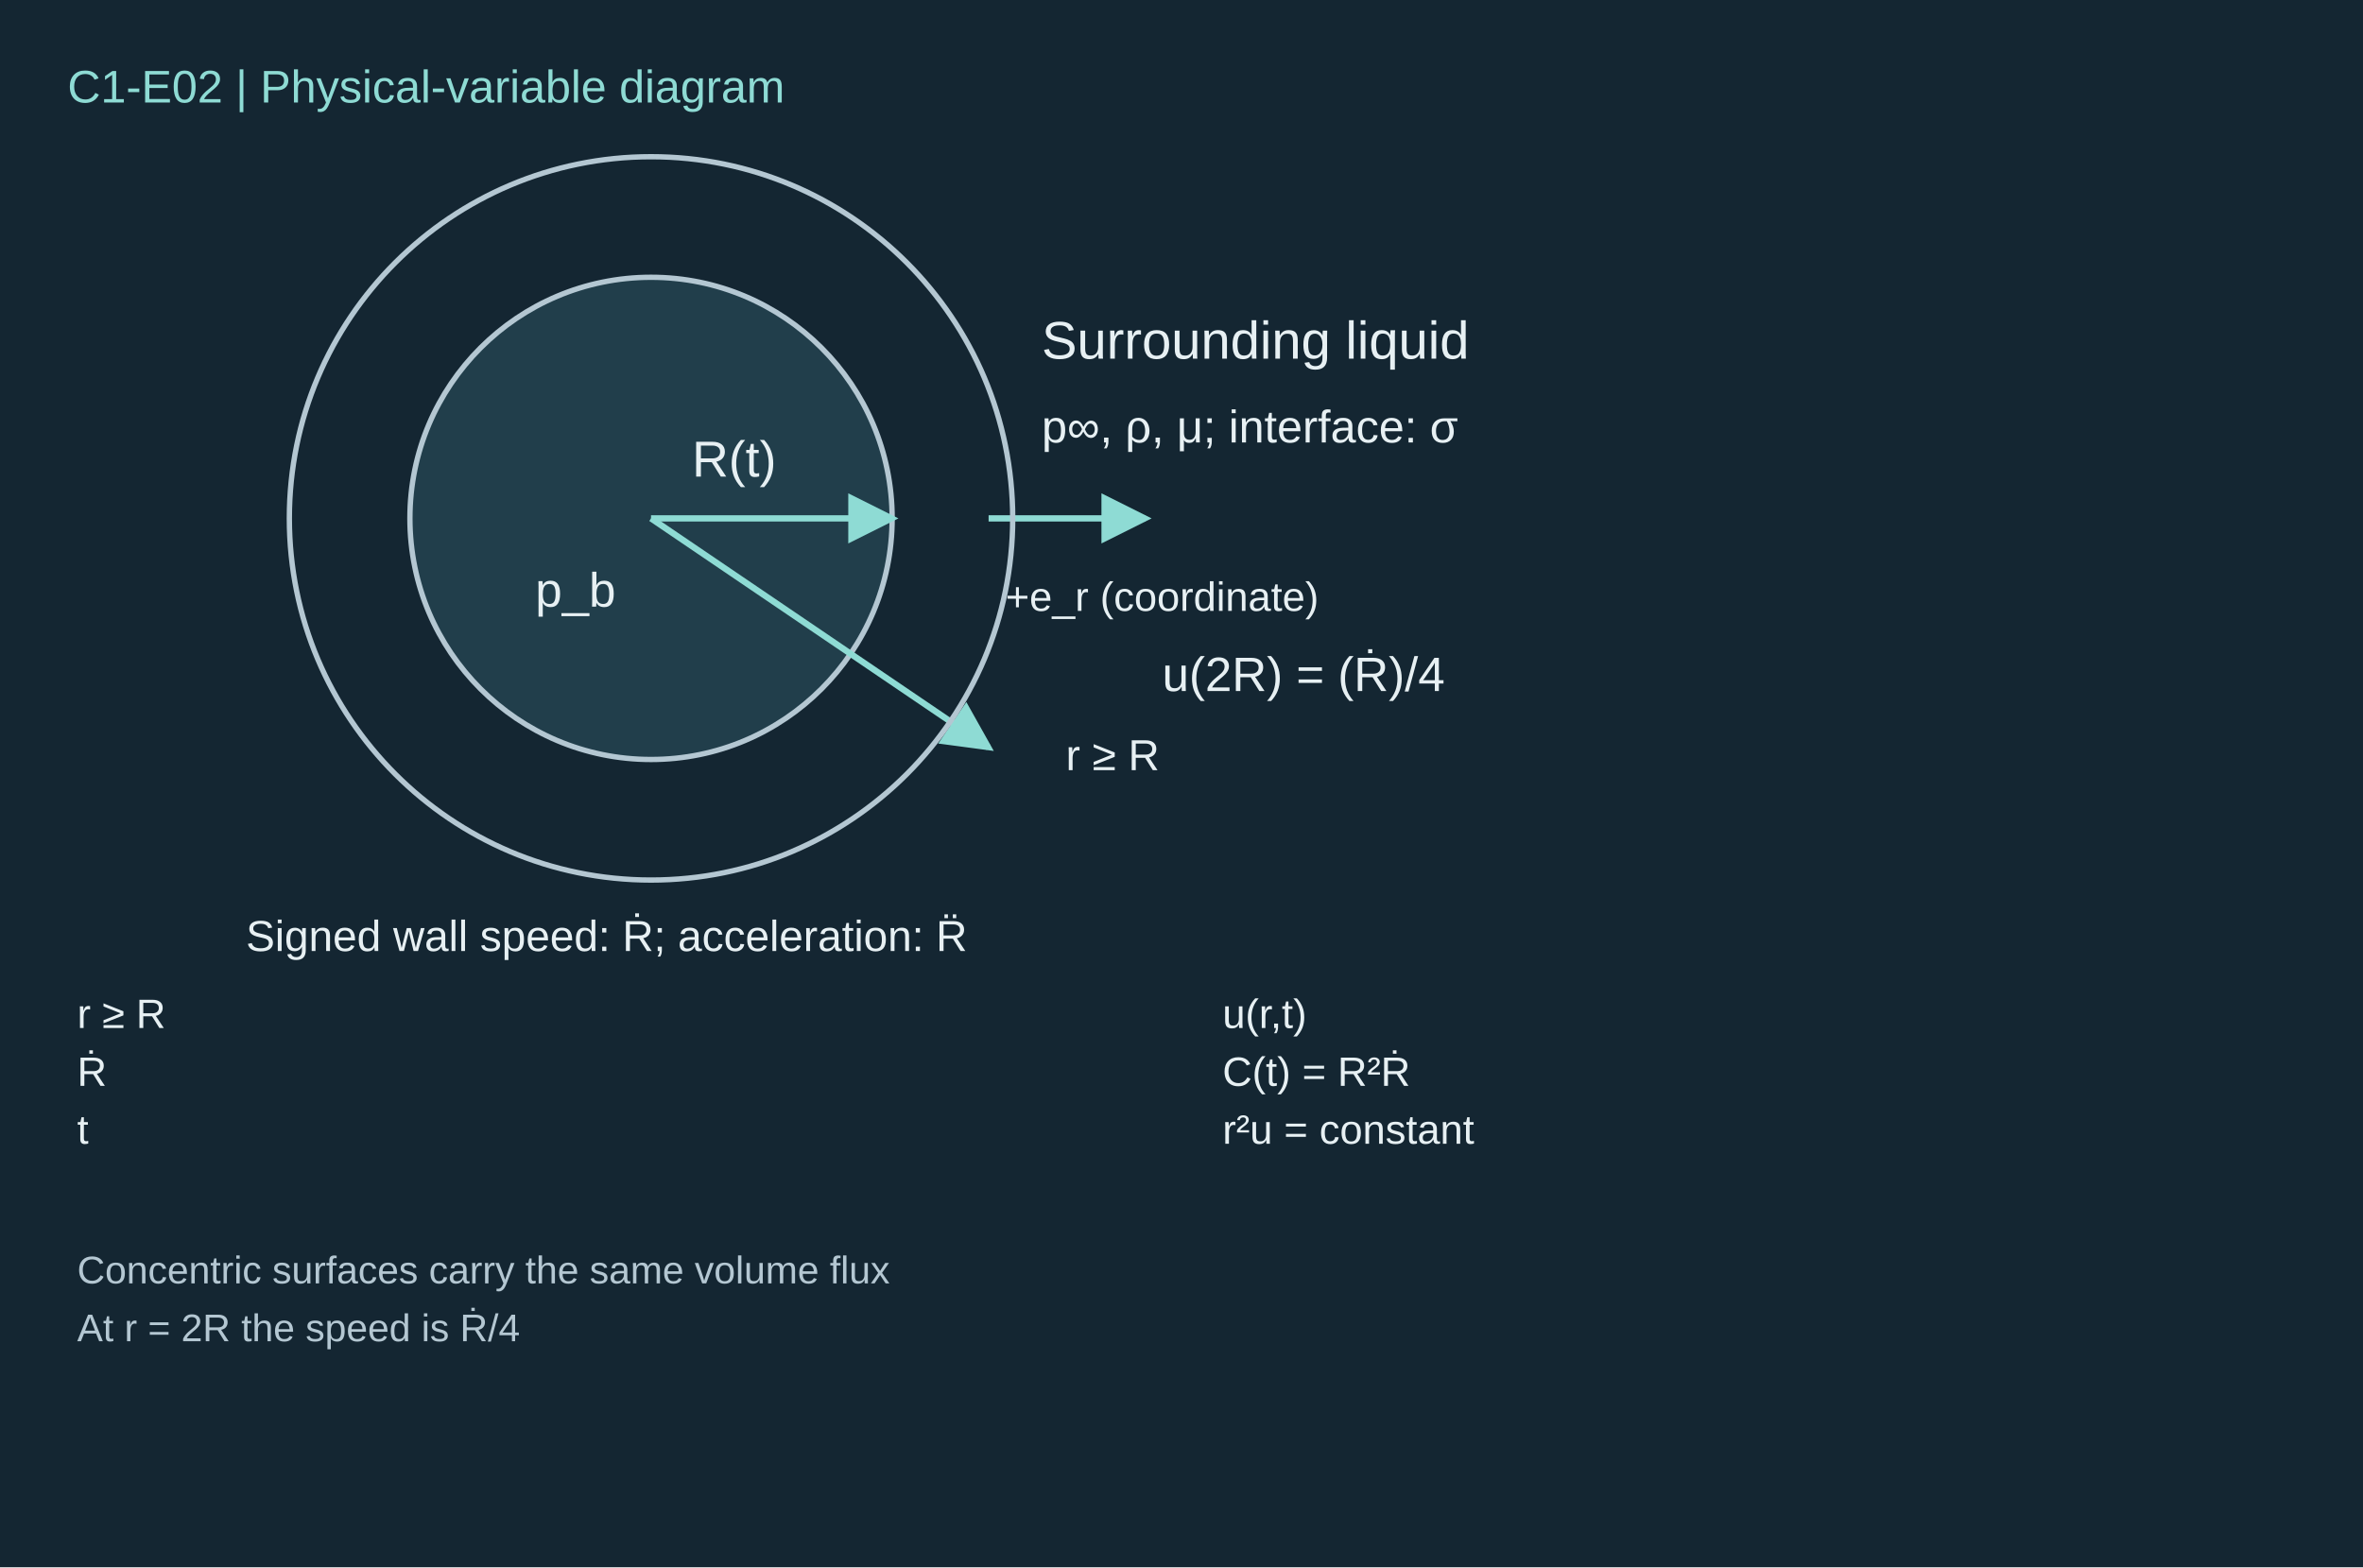
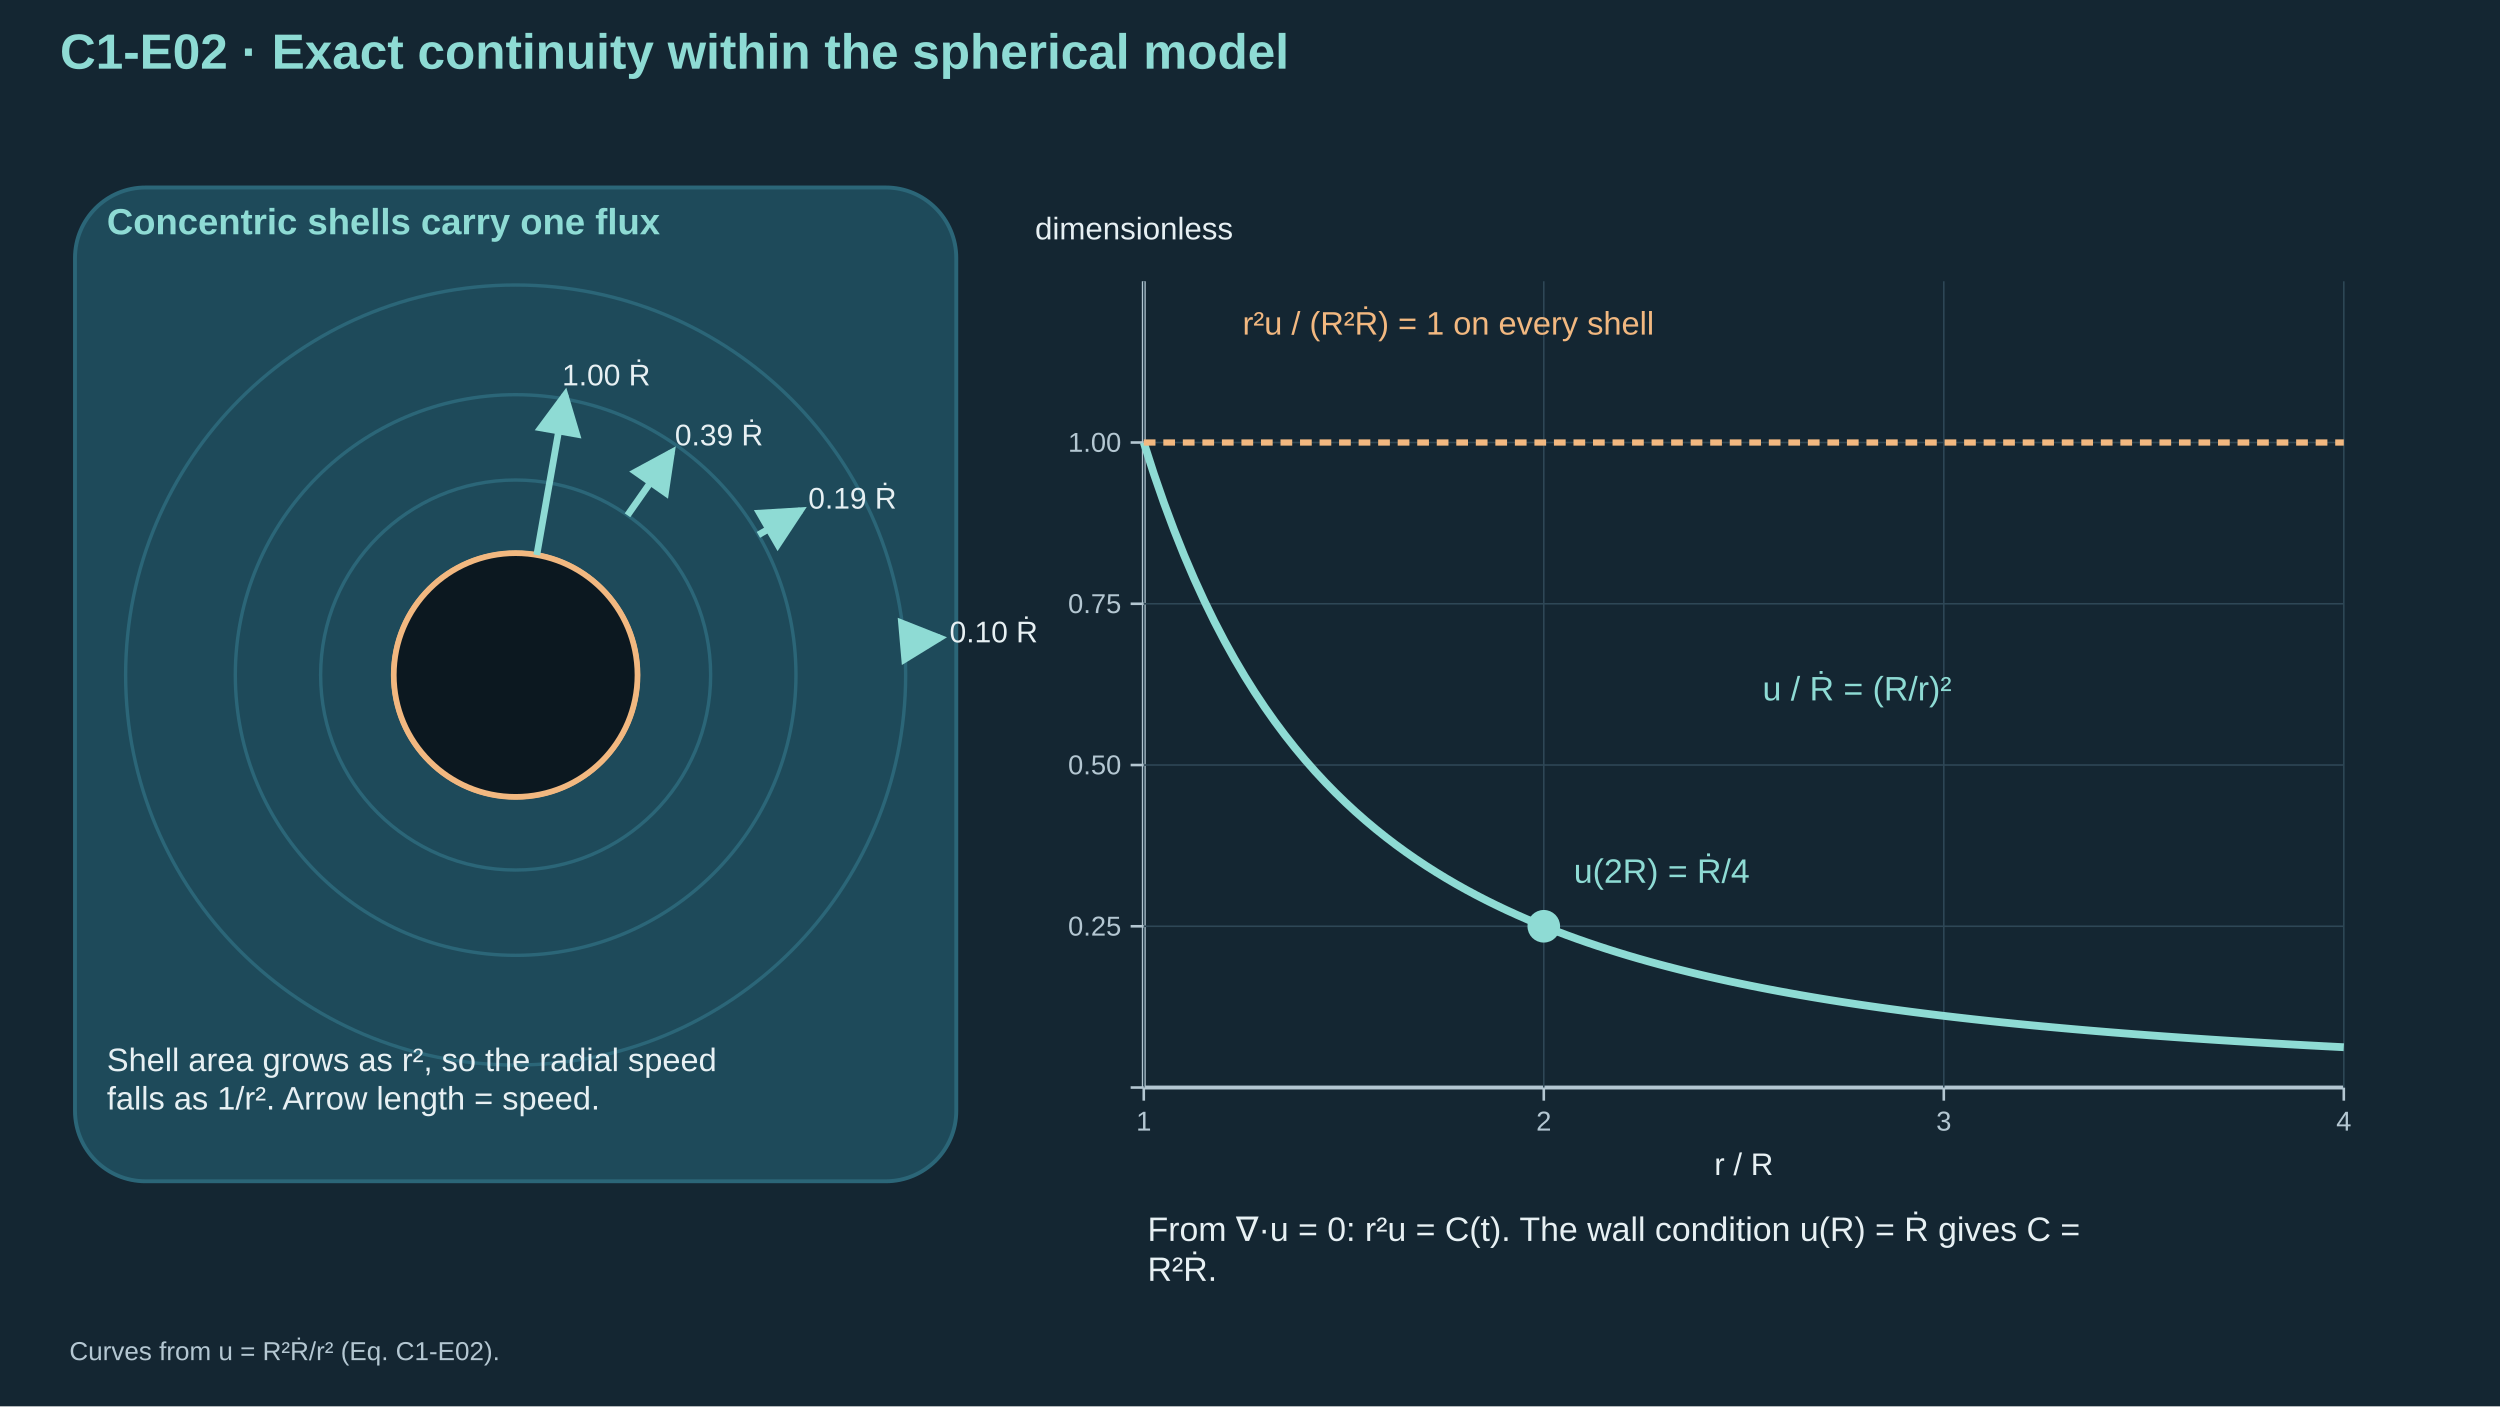
- <svg xmlns="http://www.w3.org/2000/svg" viewBox="0 0 980 650" role="img">
+ <svg xmlns="http://www.w3.org/2000/svg" viewBox="0 0 1279.97 720" role="img">
  <defs>
-     <marker id="arrow" markerWidth="8" markerHeight="8" refX="7" refY="4" orient="auto">
-       <path d="M0 0L8 4L0 8Z" fill="#8EDBD4" />
+     <marker id="head" markerWidth="7" markerHeight="7" refX="6" refY="3.5" orient="auto-start-reverse" markerUnits="strokeWidth">
+       <path d="M0,0 L7,3.5 L0,7 Z" fill="context-stroke" />
    </marker>
  </defs>
-   <rect width="980" height="650" fill="#142632" />
-   <text x="28" y="42.52" font-family="Arial,sans-serif" font-size="19" fill="#8EDBD4">C1-E02 | Physical-variable diagram</text>
-   <ellipse cx="270" cy="215" rx="100" ry="100" fill="#213E4B" stroke="#B4C7D2" stroke-width="2.21" />
-   <line x1="270" y1="215" x2="370" y2="215" fill="none" stroke="#8EDBD4" stroke-width="2.6" marker-end="url(#arrow)" />
-   <text x="287" y="197.68" font-family="Arial,sans-serif" font-size="21" fill="#E7F0F3">R(t)</text>
-   <text x="222" y="251.6" font-family="Arial,sans-serif" font-size="20" fill="#E7F0F3">p_b</text>
-   <text x="432" y="148.76" font-family="Arial,sans-serif" font-size="22" fill="#E7F0F3">Surrounding liquid</text>
-   <text x="432" y="183.52" font-family="Arial,sans-serif" font-size="19" fill="#E7F0F3">p∞, ρ, μ; interface: σ</text>
-   <line x1="270" y1="215" x2="410" y2="310" fill="none" stroke="#8EDBD4" stroke-width="2.6" marker-end="url(#arrow)" />
-   <text x="442" y="319.44" font-family="Arial,sans-serif" font-size="18" fill="#E7F0F3">r ≥ R</text>
-   <line x1="410" y1="215" x2="475" y2="215" fill="none" stroke="#8EDBD4" stroke-width="2.6" marker-end="url(#arrow)" />
-   <text x="417" y="253.36" font-family="Arial,sans-serif" font-size="17" fill="#E7F0F3">+e_r (coordinate)</text>
-   <text x="102" y="394.44" font-family="Arial,sans-serif" font-size="18" fill="#E7F0F3">Signed wall speed: Ṙ; acceleration: R̈</text>
-   <ellipse cx="270" cy="215" rx="150" ry="150" fill="none" stroke="#B4C7D2" stroke-width="2.21" />
-   <text x="482" y="286.6" font-family="Arial,sans-serif" font-size="20" fill="#E7F0F3">u(2R) = (Ṙ)/4</text>
-   <text x="32" y="426.36" font-family="Arial,sans-serif" font-size="17" fill="#E7F0F3">r ≥ R</text>
-   <text x="32" y="450.36" font-family="Arial,sans-serif" font-size="17" fill="#E7F0F3">Ṙ</text>
-   <text x="32" y="474.36" font-family="Arial,sans-serif" font-size="17" fill="#E7F0F3">t</text>
-   <text x="507" y="426.36" font-family="Arial,sans-serif" font-size="17" fill="#E7F0F3">u(r,t)</text>
-   <text x="507" y="450.36" font-family="Arial,sans-serif" font-size="17" fill="#E7F0F3">C(t) = R²Ṙ</text>
-   <text x="507" y="474.36" font-family="Arial,sans-serif" font-size="17" fill="#E7F0F3">r²u = constant</text>
-   <text x="32" y="532.28" font-family="Arial,sans-serif" font-size="16" fill="#B4C7D2">Concentric surfaces carry the same volume flux</text>
-   <text x="32" y="556.28" font-family="Arial,sans-serif" font-size="16" fill="#B4C7D2">At r = 2R the speed is Ṙ/4</text>
+   <rect width="1279.97" height="720" fill="#142632" />
+   <text id="o000" font-family="Arial,sans-serif" font-size="25.333" fill="#8EDBD4" text-anchor="start" font-weight="bold" opacity="1">
+     <tspan x="30.72" y="35.173">C1-E02 · Exact continuity within the spherical model</tspan>
+   </text>
+   <rect id="o001" x="38.4" y="96" width="451.2" height="508.8" rx="36.096" fill="#1E4A5A" stroke="#2B6678" stroke-width="2" opacity="1" />
+   <text id="o002" font-family="Arial,sans-serif" font-size="18.667" fill="#8EDBD4" text-anchor="start" font-weight="bold" opacity="1">
+     <tspan x="54.72" y="119.947">Concentric shells carry one flux</tspan>
+   </text>
+   <ellipse id="o003" cx="264" cy="345.6" rx="62.4" ry="62.4" fill="none" stroke="#F2B880" stroke-width="2.667" opacity="1" />
+   <ellipse id="o004" cx="264" cy="345.6" rx="99.84" ry="99.84" fill="none" stroke="#2B6678" stroke-width="1.733" opacity="1" />
+   <ellipse id="o005" cx="264" cy="345.6" rx="143.52" ry="143.52" fill="none" stroke="#2B6678" stroke-width="1.733" opacity="1" />
+   <ellipse id="o006" cx="264" cy="345.6" rx="199.68" ry="199.68" fill="none" stroke="#2B6678" stroke-width="1.733" opacity="1" />
+   <ellipse id="o007" cx="264" cy="345.6" rx="62.4" ry="62.4" fill="#0C1820" stroke="#F2B880" stroke-width="2.933" opacity="1" />
+   <line id="o008" x1="274.836" y1="284.148" x2="289.339" y2="201.897" fill="#FFFFFF" stroke="#8EDBD4" stroke-width="3.467" opacity="1" marker-end="url(#head)" />
+   <text id="o009" font-family="Arial,sans-serif" font-size="15.333" fill="#E7F0F3" text-anchor="start" opacity="1">
+     <tspan x="287.792" y="197.307">1.00 Ṙ</tspan>
+   </text>
+   <line id="o010" x1="321.266" y1="263.816" x2="344.005" y2="231.341" fill="#FFFFFF" stroke="#8EDBD4" stroke-width="3.467" opacity="1" marker-end="url(#head)" />
+   <text id="o011" font-family="Arial,sans-serif" font-size="15.333" fill="#E7F0F3" text-anchor="start" opacity="1">
+     <tspan x="345.53" y="228.023">0.39 Ṙ</tspan>
+   </text>
+   <line id="o012" x1="388.292" y1="273.84" x2="410.056" y2="261.275" fill="#FFFFFF" stroke="#8EDBD4" stroke-width="3.467" opacity="1" marker-end="url(#head)" />
+   <text id="o013" font-family="Arial,sans-serif" font-size="15.333" fill="#E7F0F3" text-anchor="start" opacity="1">
+     <tspan x="413.827" y="260.408">0.19 Ṙ</tspan>
+   </text>
+   <line id="o014" x1="462.92" y1="328.197" x2="481.401" y2="326.58" fill="#FFFFFF" stroke="#8EDBD4" stroke-width="3.467" opacity="1" marker-end="url(#head)" />
+   <text id="o015" font-family="Arial,sans-serif" font-size="15.333" fill="#E7F0F3" text-anchor="start" opacity="1">
+     <tspan x="486.172" y="328.884">0.10 Ṙ</tspan>
+   </text>
+   <text id="o016" font-family="Arial,sans-serif" font-size="16.667" fill="#E7F0F3" text-anchor="start" opacity="1">
+     <tspan x="54.72" y="548.387">Shell area grows as r², so the radial speed</tspan>
+     <tspan x="54.72" y="568.053">falls as 1/r². Arrow length = speed.</tspan>
+   </text>
+   <line id="o017" x1="585.6" y1="556.8" x2="1200" y2="556.8" fill="#FFFFFF" stroke="#B4C7D2" stroke-width="2" opacity="1" />
+   <line id="o018" x1="585.6" y1="144" x2="585.6" y2="556.8" fill="#FFFFFF" stroke="#B4C7D2" stroke-width="2" opacity="1" />
+   <line id="o019" x1="585.6" y1="556.8" x2="585.6" y2="563.52" fill="#FFFFFF" stroke="#B4C7D2" stroke-width="1.333" opacity="1" />
+   <line id="o020" x1="585.6" y1="144" x2="585.6" y2="556.8" fill="#FFFFFF" stroke="#2E4756" stroke-width="0.8" opacity="1" />
+   <text id="o021" font-family="Arial,sans-serif" font-size="14" fill="#B4C7D2" text-anchor="middle" opacity="1">
+     <tspan x="585.6" y="578.84">1</tspan>
+   </text>
+   <line id="o022" x1="790.4" y1="556.8" x2="790.4" y2="563.52" fill="#FFFFFF" stroke="#B4C7D2" stroke-width="1.333" opacity="1" />
+   <line id="o023" x1="790.4" y1="144" x2="790.4" y2="556.8" fill="#FFFFFF" stroke="#2E4756" stroke-width="0.8" opacity="1" />
+   <text id="o024" font-family="Arial,sans-serif" font-size="14" fill="#B4C7D2" text-anchor="middle" opacity="1">
+     <tspan x="790.4" y="578.84">2</tspan>
+   </text>
+   <line id="o025" x1="995.2" y1="556.8" x2="995.2" y2="563.52" fill="#FFFFFF" stroke="#B4C7D2" stroke-width="1.333" opacity="1" />
+   <line id="o026" x1="995.2" y1="144" x2="995.2" y2="556.8" fill="#FFFFFF" stroke="#2E4756" stroke-width="0.8" opacity="1" />
+   <text id="o027" font-family="Arial,sans-serif" font-size="14" fill="#B4C7D2" text-anchor="middle" opacity="1">
+     <tspan x="995.2" y="578.84">3</tspan>
+   </text>
+   <line id="o028" x1="1200" y1="556.8" x2="1200" y2="563.52" fill="#FFFFFF" stroke="#B4C7D2" stroke-width="1.333" opacity="1" />
+   <line id="o029" x1="1200" y1="144" x2="1200" y2="556.8" fill="#FFFFFF" stroke="#2E4756" stroke-width="0.8" opacity="1" />
+   <text id="o030" font-family="Arial,sans-serif" font-size="14" fill="#B4C7D2" text-anchor="middle" opacity="1">
+     <tspan x="1200" y="578.84">4</tspan>
+   </text>
+   <line id="o031" x1="578.88" y1="556.8" x2="585.6" y2="556.8" fill="#FFFFFF" stroke="#B4C7D2" stroke-width="1.333" opacity="1" />
+   <line id="o032" x1="578.88" y1="474.24" x2="585.6" y2="474.24" fill="#FFFFFF" stroke="#B4C7D2" stroke-width="1.333" opacity="1" />
+   <line id="o033" x1="585.6" y1="474.24" x2="1200" y2="474.24" fill="#FFFFFF" stroke="#2E4756" stroke-width="0.8" opacity="1" />
+   <text id="o034" font-family="Arial,sans-serif" font-size="14" fill="#B4C7D2" text-anchor="end" opacity="1">
+     <tspan x="574.08" y="479">0.25</tspan>
+   </text>
+   <line id="o035" x1="578.88" y1="391.68" x2="585.6" y2="391.68" fill="#FFFFFF" stroke="#B4C7D2" stroke-width="1.333" opacity="1" />
+   <line id="o036" x1="585.6" y1="391.68" x2="1200" y2="391.68" fill="#FFFFFF" stroke="#2E4756" stroke-width="0.8" opacity="1" />
+   <text id="o037" font-family="Arial,sans-serif" font-size="14" fill="#B4C7D2" text-anchor="end" opacity="1">
+     <tspan x="574.08" y="396.44">0.50</tspan>
+   </text>
+   <line id="o038" x1="578.88" y1="309.12" x2="585.6" y2="309.12" fill="#FFFFFF" stroke="#B4C7D2" stroke-width="1.333" opacity="1" />
+   <line id="o039" x1="585.6" y1="309.12" x2="1200" y2="309.12" fill="#FFFFFF" stroke="#2E4756" stroke-width="0.8" opacity="1" />
+   <text id="o040" font-family="Arial,sans-serif" font-size="14" fill="#B4C7D2" text-anchor="end" opacity="1">
+     <tspan x="574.08" y="313.88">0.75</tspan>
+   </text>
+   <line id="o041" x1="578.88" y1="226.56" x2="585.6" y2="226.56" fill="#FFFFFF" stroke="#B4C7D2" stroke-width="1.333" opacity="1" />
+   <line id="o042" x1="585.6" y1="226.56" x2="1200" y2="226.56" fill="#FFFFFF" stroke="#2E4756" stroke-width="0.8" opacity="1" />
+   <text id="o043" font-family="Arial,sans-serif" font-size="14" fill="#B4C7D2" text-anchor="end" opacity="1">
+     <tspan x="574.08" y="231.32">1.00</tspan>
+   </text>
+   <text id="o044" font-family="Arial,sans-serif" font-size="16" fill="#E7F0F3" text-anchor="middle" opacity="1">
+     <tspan x="892.8" y="601.6">r / R</tspan>
+   </text>
+   <text id="o045" font-family="Arial,sans-serif" font-size="16" fill="#E7F0F3" text-anchor="start" opacity="1">
+     <tspan x="529.92" y="122.56">dimensionless</tspan>
+   </text>
+   <polyline id="o046" points="585.6,226.56 590.763,242.602 595.926,257.502 601.089,271.367 606.252,284.291 611.415,296.356 616.578,307.638 621.741,318.202 626.904,328.108 632.067,337.409 637.23,346.155 642.393,354.388 647.556,362.147 652.719,369.469 657.882,376.385 663.045,382.925 668.208,389.116 673.371,394.982 678.534,400.546 683.697,405.827 688.861,410.845 694.024,415.618 699.187,420.159 704.35,424.485 709.513,428.609 714.676,432.543 719.839,436.299 725.002,439.887 730.165,443.317 735.328,446.598 740.491,449.739 745.654,452.748 750.817,455.631 755.98,458.396 761.143,461.05 766.306,463.597 771.469,466.045 776.632,468.397 781.795,470.659 786.958,472.835 792.121,474.929 797.284,476.947 802.447,478.89 807.61,480.764 812.773,482.571 817.936,484.314 823.099,485.996 828.262,487.621 833.425,489.19 838.588,490.706 843.751,492.172 848.914,493.59 854.077,494.962 859.24,496.289 864.403,497.574 869.566,498.819 874.729,500.025 879.892,501.193 885.055,502.326 890.218,503.425 895.382,504.49 900.545,505.525 905.708,506.528 910.871,507.503 916.034,508.449 921.197,509.369 926.36,510.262 931.523,511.131 936.686,511.975 941.849,512.796 947.012,513.595 952.175,514.373 957.338,515.129 962.501,515.865 967.664,516.583 972.827,517.281 977.99,517.961 983.153,518.624 988.316,519.27 993.479,519.9 998.642,520.514 1003.81,521.113 1008.97,521.698 1014.13,522.268 1019.29,522.824 1024.46,523.367 1029.62,523.897 1034.78,524.414 1039.95,524.919 1045.11,525.413 1050.27,525.895 1055.44,526.367 1060.6,526.827 1065.76,527.277 1070.92,527.717 1076.09,528.148 1081.25,528.568 1086.41,528.98 1091.58,529.383 1096.74,529.777 1101.9,530.162 1107.07,530.54 1112.23,530.909 1117.39,531.271 1122.55,531.625 1127.72,531.972 1132.88,532.312 1138.04,532.644 1143.21,532.97 1148.37,533.29 1153.53,533.603 1158.7,533.91 1163.86,534.211 1169.02,534.506 1174.18,534.795 1179.35,535.079 1184.51,535.357 1189.67,535.63 1194.84,535.897 1200,536.16" fill="none" stroke="#8EDBD4" stroke-width="4" opacity="1" />
+   <polyline id="o047" points="585.6,226.56 590.763,226.56 595.926,226.56 601.089,226.56 606.252,226.56 611.415,226.56 616.578,226.56 621.741,226.56 626.904,226.56 632.067,226.56 637.23,226.56 642.393,226.56 647.556,226.56 652.719,226.56 657.882,226.56 663.045,226.56 668.208,226.56 673.371,226.56 678.534,226.56 683.697,226.56 688.861,226.56 694.024,226.56 699.187,226.56 704.35,226.56 709.513,226.56 714.676,226.56 719.839,226.56 725.002,226.56 730.165,226.56 735.328,226.56 740.491,226.56 745.654,226.56 750.817,226.56 755.98,226.56 761.143,226.56 766.306,226.56 771.469,226.56 776.632,226.56 781.795,226.56 786.958,226.56 792.121,226.56 797.284,226.56 802.447,226.56 807.61,226.56 812.773,226.56 817.936,226.56 823.099,226.56 828.262,226.56 833.425,226.56 838.588,226.56 843.751,226.56 848.914,226.56 854.077,226.56 859.24,226.56 864.403,226.56 869.566,226.56 874.729,226.56 879.892,226.56 885.055,226.56 890.218,226.56 895.382,226.56 900.545,226.56 905.708,226.56 910.871,226.56 916.034,226.56 921.197,226.56 926.36,226.56 931.523,226.56 936.686,226.56 941.849,226.56 947.012,226.56 952.175,226.56 957.338,226.56 962.501,226.56 967.664,226.56 972.827,226.56 977.99,226.56 983.153,226.56 988.316,226.56 993.479,226.56 998.642,226.56 1003.81,226.56 1008.97,226.56 1014.13,226.56 1019.29,226.56 1024.46,226.56 1029.62,226.56 1034.78,226.56 1039.95,226.56 1045.11,226.56 1050.27,226.56 1055.44,226.56 1060.6,226.56 1065.76,226.56 1070.92,226.56 1076.09,226.56 1081.25,226.56 1086.41,226.56 1091.58,226.56 1096.74,226.56 1101.9,226.56 1107.07,226.56 1112.23,226.56 1117.39,226.56 1122.55,226.56 1127.72,226.56 1132.88,226.56 1138.04,226.56 1143.21,226.56 1148.37,226.56 1153.53,226.56 1158.7,226.56 1163.86,226.56 1169.02,226.56 1174.18,226.56 1179.35,226.56 1184.51,226.56 1189.67,226.56 1194.84,226.56 1200,226.56" fill="none" stroke="#F2B880" stroke-width="3.2" opacity="1" stroke-dasharray="6 4" />
+   <ellipse id="o048" cx="790.4" cy="474.24" rx="7.68" ry="7.68" fill="#8EDBD4" stroke="#8EDBD4" stroke-width="1.333" opacity="1" />
+   <text id="o049" font-family="Arial,sans-serif" font-size="17.333" fill="#8EDBD4" text-anchor="start" opacity="1">
+     <tspan x="805.76" y="451.973">u(2R) = Ṙ/4</tspan>
+   </text>
+   <text id="o050" font-family="Arial,sans-serif" font-size="16.667" fill="#F2B880" text-anchor="start" opacity="1">
+     <tspan x="636.16" y="171.299">r²u / (R²Ṙ) = 1 on every shell</tspan>
+   </text>
+   <text id="o051" font-family="Arial,sans-serif" font-size="17.333" fill="#8EDBD4" text-anchor="start" opacity="1">
+     <tspan x="902.4" y="358.585">u / Ṙ = (R/r)²</tspan>
+   </text>
+   <text id="o052" font-family="Arial,sans-serif" font-size="17.333" fill="#E7F0F3" text-anchor="start" opacity="1">
+     <tspan x="587.52" y="635.333">From ∇·u = 0: r²u = C(t). The wall condition u(R) = Ṙ gives C =</tspan>
+     <tspan x="587.52" y="655.787">R²Ṙ.</tspan>
+   </text>
+   <text id="o053" font-family="Arial,sans-serif" font-size="13.333" fill="#B4C7D2" text-anchor="start" opacity="1">
+     <tspan x="35.52" y="696.373">Curves from u = R²Ṙ/r² (Eq. C1-E02).</tspan>
+   </text>
</svg>
